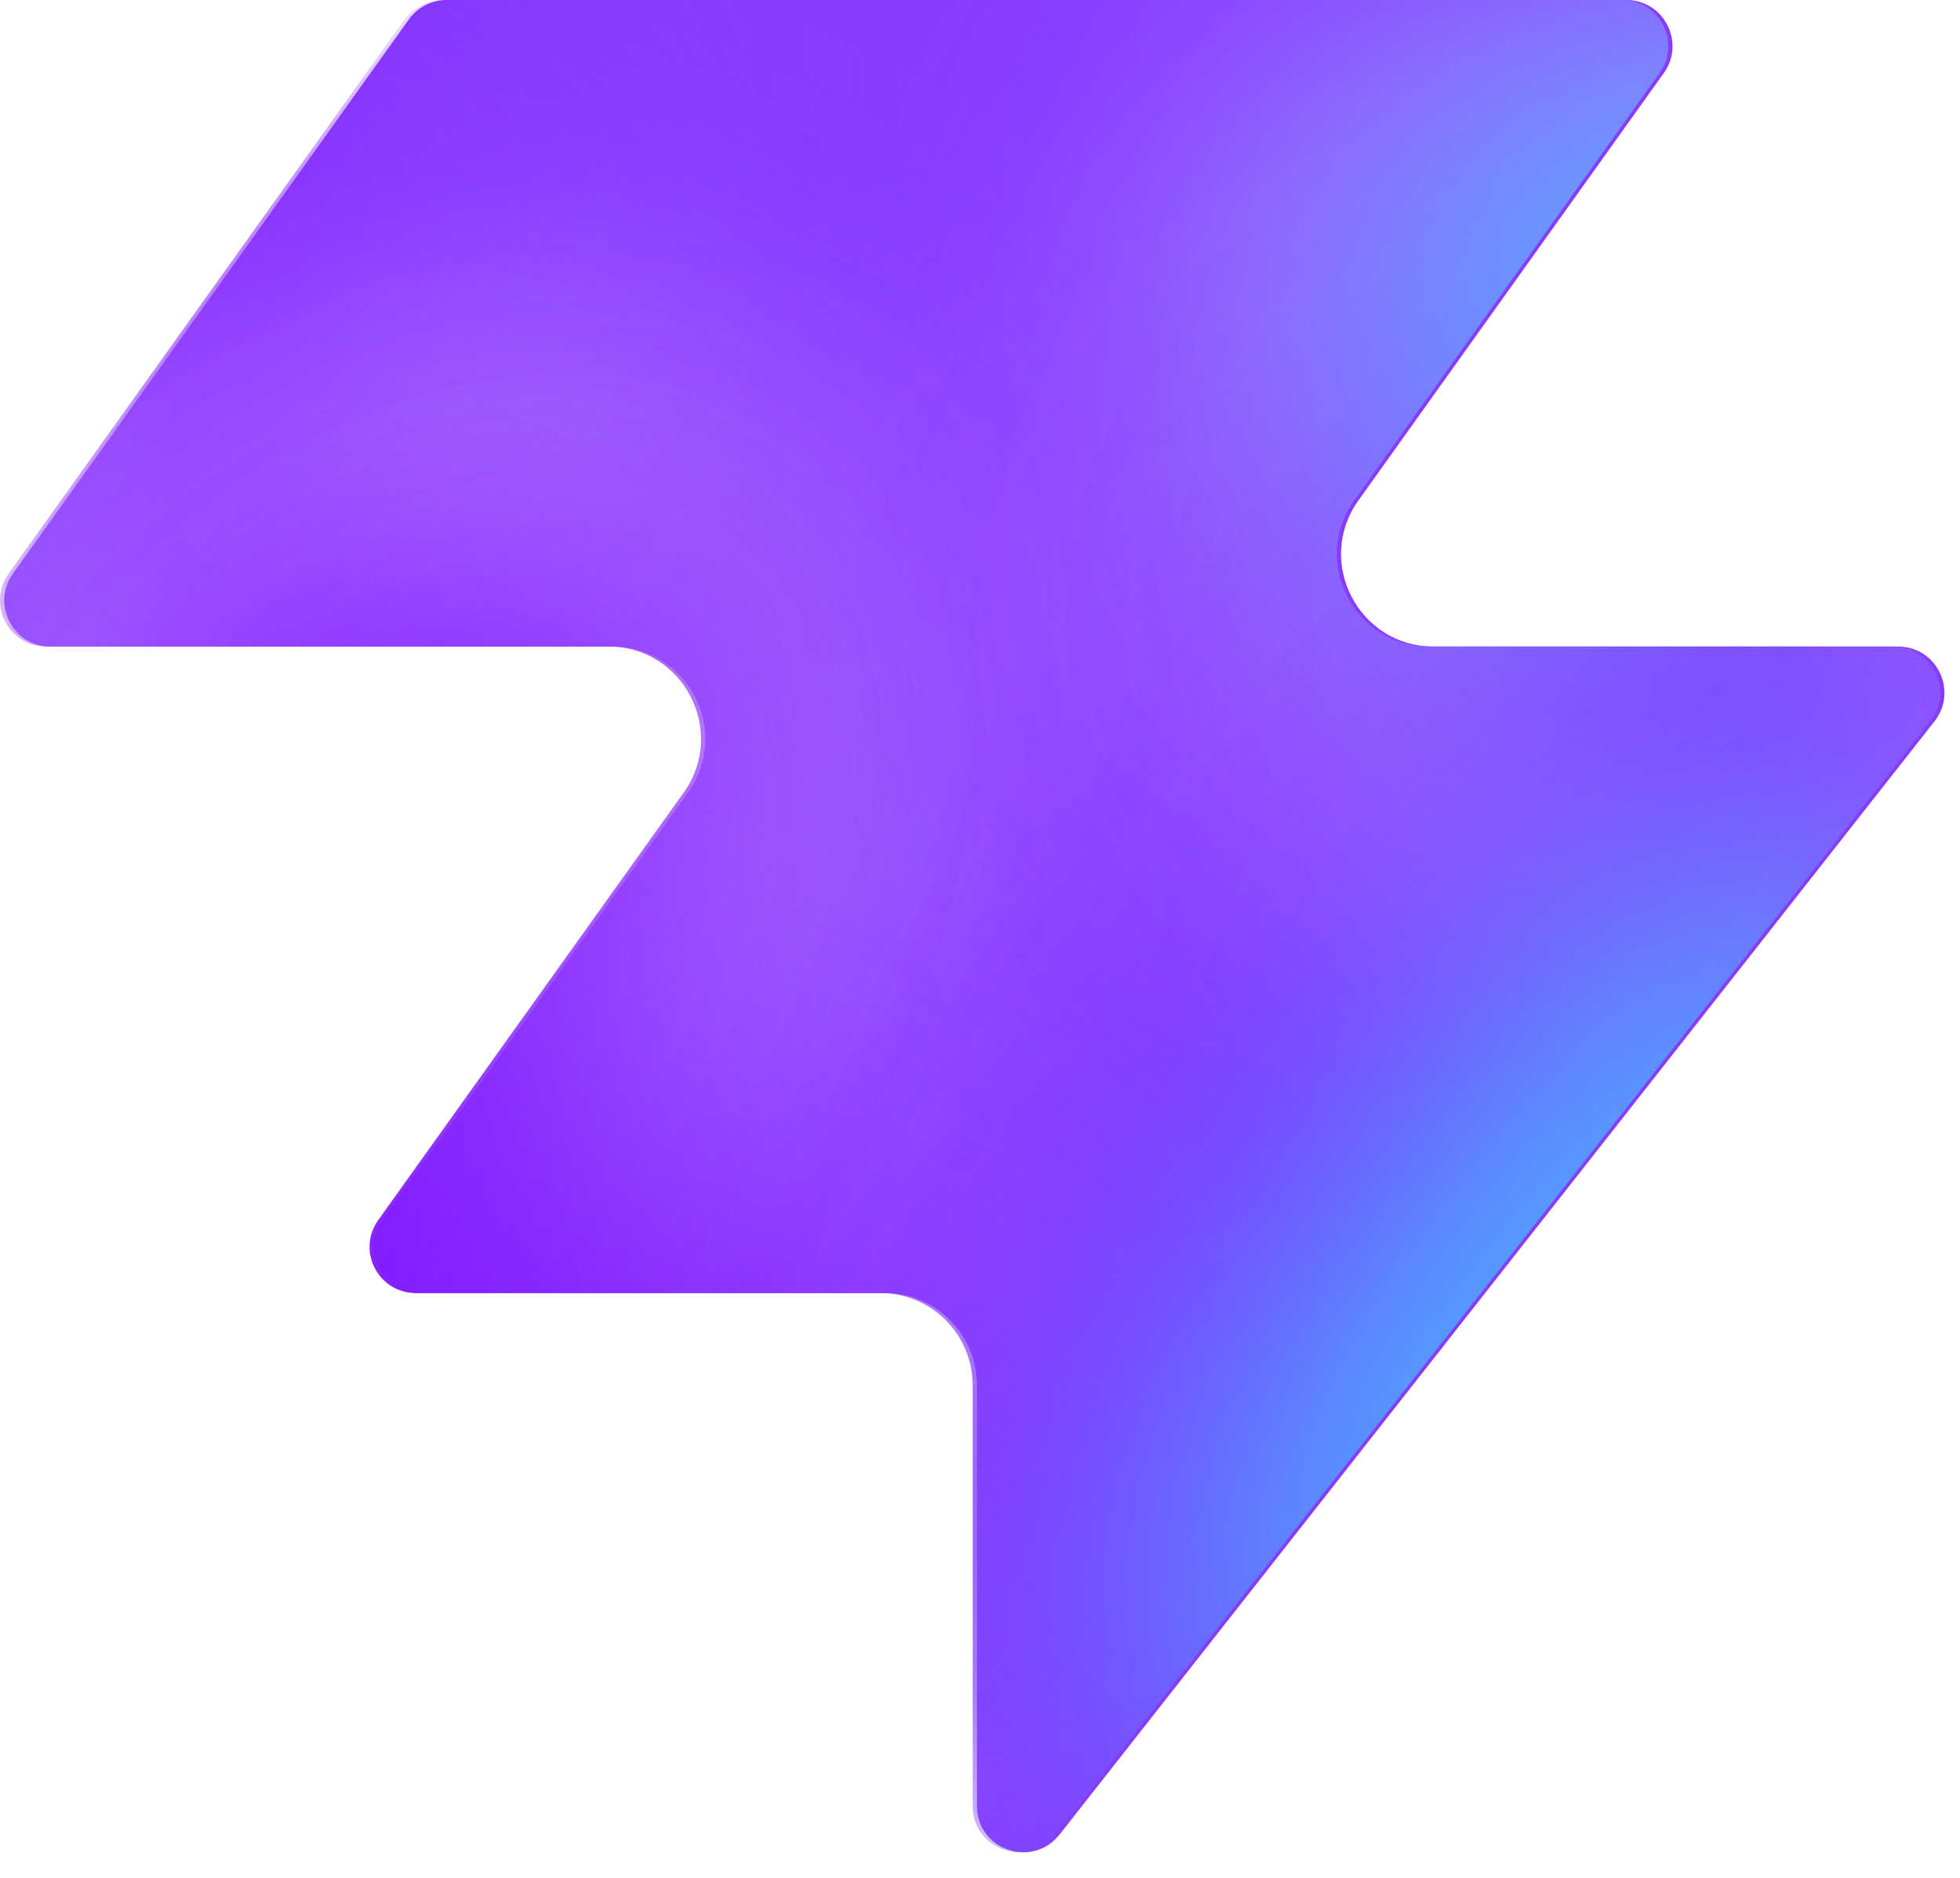
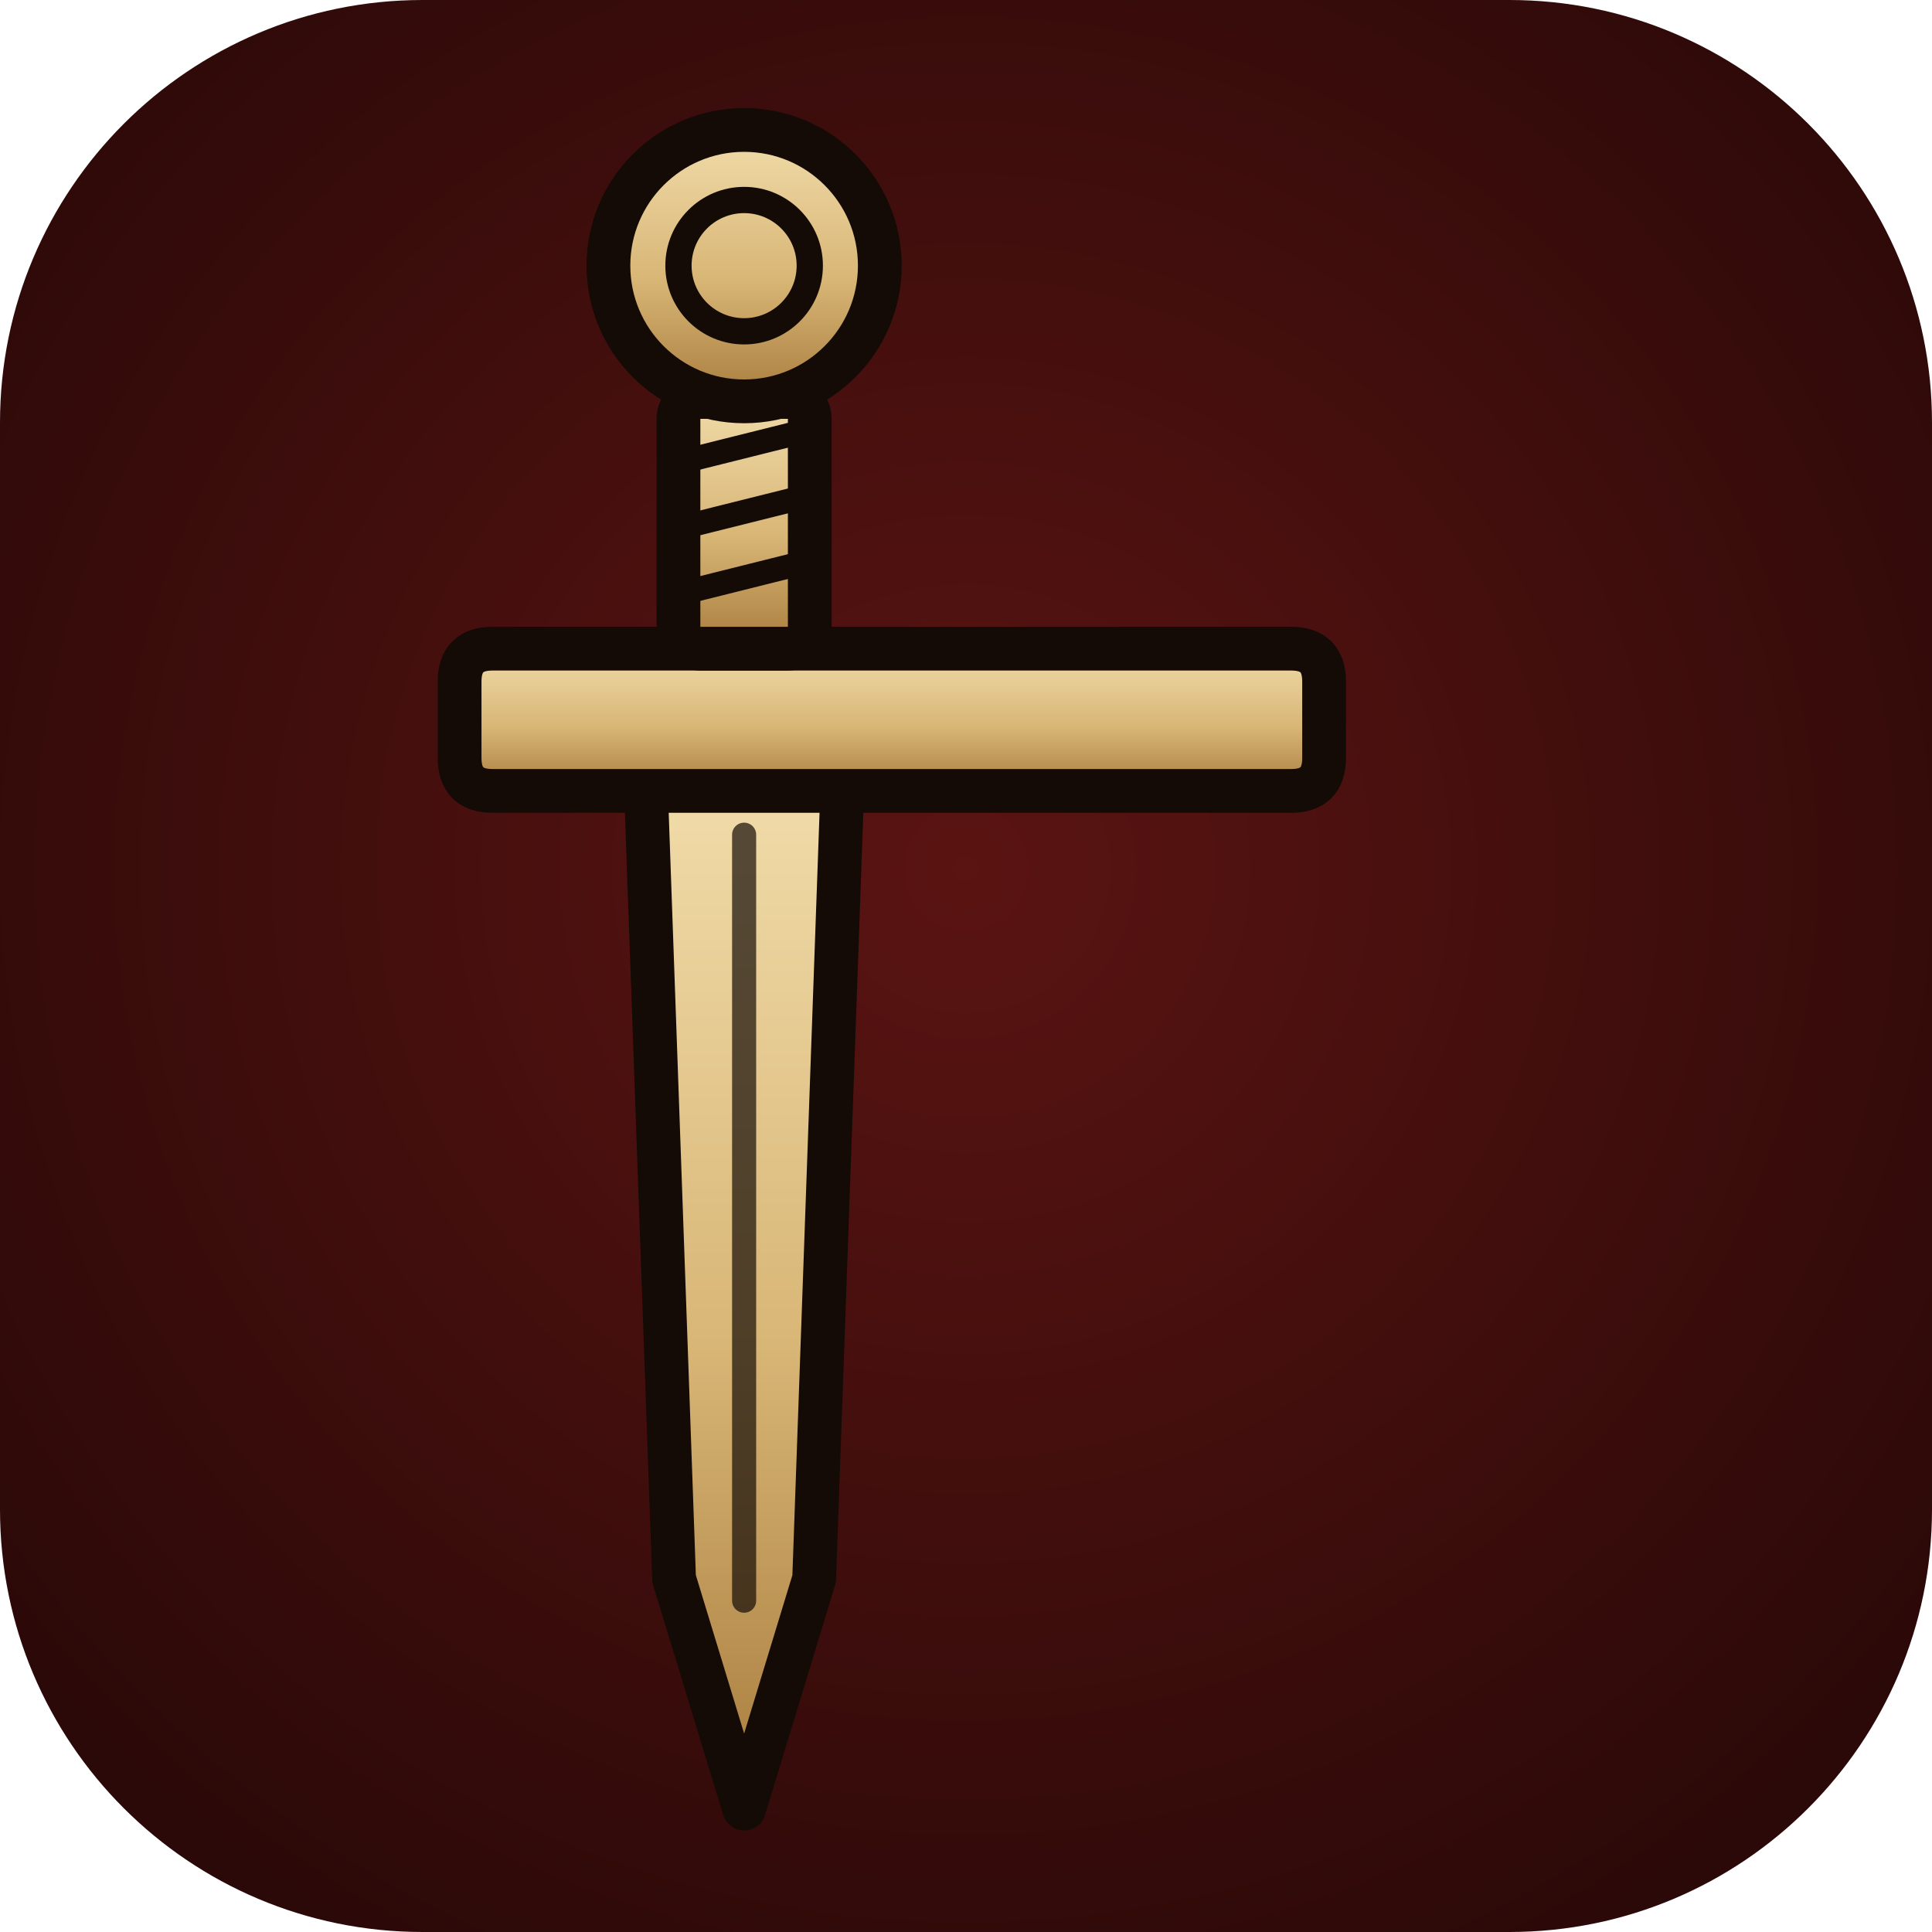
- <svg xmlns="http://www.w3.org/2000/svg" width="48" height="46" fill="none" viewBox="0 0 48 46">
-   <path fill="#863bff" d="M25.946 44.938c-.664.845-2.021.375-2.021-.698V33.937a2.26 2.26 0 0 0-2.262-2.262H10.287c-.92 0-1.456-1.04-.92-1.788l7.48-10.471c1.07-1.497 0-3.578-1.842-3.578H1.237c-.92 0-1.456-1.04-.92-1.788L10.013.474c.214-.297.556-.474.92-.474h28.894c.92 0 1.456 1.04.92 1.788l-7.48 10.471c-1.07 1.498 0 3.579 1.842 3.579h11.377c.943 0 1.473 1.088.89 1.83L25.947 44.94z" style="fill:#863bff;fill:color(display-p3 .525 .23 1);fill-opacity:1" />
-   <mask id="a" width="48" height="46" x="0" y="0" maskUnits="userSpaceOnUse" style="mask-type:alpha">
-     <path fill="#000" d="M25.842 44.938c-.664.844-2.021.375-2.021-.698V33.937a2.26 2.26 0 0 0-2.262-2.262H10.183c-.92 0-1.456-1.04-.92-1.788l7.48-10.471c1.07-1.498 0-3.579-1.842-3.579H1.133c-.92 0-1.456-1.04-.92-1.787L9.91.473c.214-.297.556-.474.92-.474h28.894c.92 0 1.456 1.04.92 1.788l-7.48 10.471c-1.07 1.498 0 3.578 1.842 3.578h11.377c.943 0 1.473 1.088.89 1.832L25.843 44.94z" style="fill:#000;fill-opacity:1" />
-   </mask>
-   <g mask="url(#a)">
-     <g filter="url(#b)">
-       <ellipse cx="5.508" cy="14.704" fill="#ede6ff" rx="5.508" ry="14.704" style="fill:#ede6ff;fill:color(display-p3 .927 .903 1);fill-opacity:1" transform="matrix(.00324 1 1 -.00324 -4.47 31.516)" />
-     </g>
-     <g filter="url(#c)">
-       <ellipse cx="10.399" cy="29.851" fill="#ede6ff" rx="10.399" ry="29.851" style="fill:#ede6ff;fill:color(display-p3 .927 .903 1);fill-opacity:1" transform="matrix(.00324 1 1 -.00324 -39.328 7.883)" />
-     </g>
-     <g filter="url(#d)">
-       <ellipse cx="5.508" cy="30.487" fill="#7e14ff" rx="5.508" ry="30.487" style="fill:#7e14ff;fill:color(display-p3 .492 .077 1);fill-opacity:1" transform="rotate(89.814 -25.913 -14.639)scale(1 -1)" />
-     </g>
-     <g filter="url(#e)">
-       <ellipse cx="5.508" cy="30.599" fill="#7e14ff" rx="5.508" ry="30.599" style="fill:#7e14ff;fill:color(display-p3 .492 .077 1);fill-opacity:1" transform="rotate(89.814 -32.644 -3.334)scale(1 -1)" />
-     </g>
-     <g filter="url(#f)">
-       <ellipse cx="5.508" cy="30.599" fill="#7e14ff" rx="5.508" ry="30.599" style="fill:#7e14ff;fill:color(display-p3 .492 .077 1);fill-opacity:1" transform="matrix(.00324 1 1 -.00324 -34.34 30.47)" />
-     </g>
-     <g filter="url(#g)">
-       <ellipse cx="14.072" cy="22.078" fill="#ede6ff" rx="14.072" ry="22.078" style="fill:#ede6ff;fill:color(display-p3 .927 .903 1);fill-opacity:1" transform="rotate(93.35 24.506 48.493)scale(-1 1)" />
-     </g>
-     <g filter="url(#h)">
-       <ellipse cx="3.47" cy="21.501" fill="#7e14ff" rx="3.47" ry="21.501" style="fill:#7e14ff;fill:color(display-p3 .492 .077 1);fill-opacity:1" transform="rotate(89.009 28.708 47.59)scale(-1 1)" />
-     </g>
-     <g filter="url(#i)">
-       <ellipse cx="3.47" cy="21.501" fill="#7e14ff" rx="3.47" ry="21.501" style="fill:#7e14ff;fill:color(display-p3 .492 .077 1);fill-opacity:1" transform="rotate(89.009 28.708 47.59)scale(-1 1)" />
-     </g>
-     <g filter="url(#j)">
-       <ellipse cx=".387" cy="8.972" fill="#7e14ff" rx="4.407" ry="29.108" style="fill:#7e14ff;fill:color(display-p3 .492 .077 1);fill-opacity:1" transform="rotate(39.51 .387 8.972)" />
-     </g>
-     <g filter="url(#k)">
-       <ellipse cx="47.523" cy="-6.092" fill="#7e14ff" rx="4.407" ry="29.108" style="fill:#7e14ff;fill:color(display-p3 .492 .077 1);fill-opacity:1" transform="rotate(37.892 47.523 -6.092)" />
-     </g>
-     <g filter="url(#l)">
-       <ellipse cx="41.412" cy="6.333" fill="#47bfff" rx="5.971" ry="9.665" style="fill:#47bfff;fill:color(display-p3 .28 .748 1);fill-opacity:1" transform="rotate(37.892 41.412 6.333)" />
-     </g>
-     <g filter="url(#m)">
-       <ellipse cx="-1.879" cy="38.332" fill="#7e14ff" rx="4.407" ry="29.108" style="fill:#7e14ff;fill:color(display-p3 .492 .077 1);fill-opacity:1" transform="rotate(37.892 -1.88 38.332)" />
-     </g>
-     <g filter="url(#n)">
-       <ellipse cx="-1.879" cy="38.332" fill="#7e14ff" rx="4.407" ry="29.108" style="fill:#7e14ff;fill:color(display-p3 .492 .077 1);fill-opacity:1" transform="rotate(37.892 -1.88 38.332)" />
-     </g>
-     <g filter="url(#o)">
-       <ellipse cx="35.651" cy="29.907" fill="#7e14ff" rx="4.407" ry="29.108" style="fill:#7e14ff;fill:color(display-p3 .492 .077 1);fill-opacity:1" transform="rotate(37.892 35.651 29.907)" />
-     </g>
-     <g filter="url(#p)">
-       <ellipse cx="38.418" cy="32.4" fill="#47bfff" rx="5.971" ry="15.297" style="fill:#47bfff;fill:color(display-p3 .28 .748 1);fill-opacity:1" transform="rotate(37.892 38.418 32.4)" />
-     </g>
+ <svg xmlns="http://www.w3.org/2000/svg" viewBox="0 0 64 64">
+   <defs>
+     <radialGradient id="f" cx="0.5" cy="0.45" r="0.7">
+       <stop offset="0" stop-color="#5a1412" />
+       <stop offset="1" stop-color="#260807" />
+     </radialGradient>
+     <linearGradient id="o" x1="0" y1="0" x2="0" y2="1">
+       <stop offset="0" stop-color="#f1dcaa" />
+       <stop offset="0.55" stop-color="#d8b676" />
+       <stop offset="1" stop-color="#a87c3d" />
+     </linearGradient>
+   </defs>
+   <rect width="64" height="64" rx="14" fill="url(#f)" />
+   <g transform="translate(14.5 3) scale(0.725)" stroke="#140b06" stroke-width="2" stroke-linejoin="round" stroke-linecap="round">
+     <path d="M9.5 31.5 H18.5 L17.2 68 L14 78.5 L10.8 68 Z" fill="url(#o)" />
+     <path d="M14 34 V69" fill="none" stroke-width="1.1" opacity="0.7" />
+     <path d="M2.5 25.5 H39 Q40.5 25.5 40.5 27 V30.5 Q40.5 32 39 32 H2.5 Q1 32 1 30.5 V27 Q1 25.5 2.5 25.5 Z" fill="url(#o)" />
+     <rect x="11" y="14" width="6" height="11.5" rx="1" fill="url(#o)" />
+     <path d="M11 17 L17 15.5 M11 20 L17 18.5 M11 23 L17 21.5" fill="none" stroke-width="1.1" />
+     <circle cx="14" cy="8" r="6.2" fill="url(#o)" />
+     <circle cx="14" cy="8" r="3" fill="none" stroke-width="1.2" />
  </g>
-   <defs>
-     <filter id="b" width="60.045" height="41.654" x="-19.77" y="16.149" color-interpolation-filters="sRGB" filterUnits="userSpaceOnUse">
-       <feFlood flood-opacity="0" result="BackgroundImageFix" />
-       <feBlend in="SourceGraphic" in2="BackgroundImageFix" result="shape" />
-       <feGaussianBlur result="effect1_foregroundBlur_2002_17158" stdDeviation="7.659" />
-     </filter>
-     <filter id="c" width="90.34" height="51.437" x="-54.613" y="-7.533" color-interpolation-filters="sRGB" filterUnits="userSpaceOnUse">
-       <feFlood flood-opacity="0" result="BackgroundImageFix" />
-       <feBlend in="SourceGraphic" in2="BackgroundImageFix" result="shape" />
-       <feGaussianBlur result="effect1_foregroundBlur_2002_17158" stdDeviation="7.659" />
-     </filter>
-     <filter id="d" width="79.355" height="29.4" x="-49.64" y="2.03" color-interpolation-filters="sRGB" filterUnits="userSpaceOnUse">
-       <feFlood flood-opacity="0" result="BackgroundImageFix" />
-       <feBlend in="SourceGraphic" in2="BackgroundImageFix" result="shape" />
-       <feGaussianBlur result="effect1_foregroundBlur_2002_17158" stdDeviation="4.596" />
-     </filter>
-     <filter id="e" width="79.579" height="29.4" x="-45.045" y="20.029" color-interpolation-filters="sRGB" filterUnits="userSpaceOnUse">
-       <feFlood flood-opacity="0" result="BackgroundImageFix" />
-       <feBlend in="SourceGraphic" in2="BackgroundImageFix" result="shape" />
-       <feGaussianBlur result="effect1_foregroundBlur_2002_17158" stdDeviation="4.596" />
-     </filter>
-     <filter id="f" width="79.579" height="29.4" x="-43.513" y="21.178" color-interpolation-filters="sRGB" filterUnits="userSpaceOnUse">
-       <feFlood flood-opacity="0" result="BackgroundImageFix" />
-       <feBlend in="SourceGraphic" in2="BackgroundImageFix" result="shape" />
-       <feGaussianBlur result="effect1_foregroundBlur_2002_17158" stdDeviation="4.596" />
-     </filter>
-     <filter id="g" width="74.749" height="58.852" x="15.756" y="-17.901" color-interpolation-filters="sRGB" filterUnits="userSpaceOnUse">
-       <feFlood flood-opacity="0" result="BackgroundImageFix" />
-       <feBlend in="SourceGraphic" in2="BackgroundImageFix" result="shape" />
-       <feGaussianBlur result="effect1_foregroundBlur_2002_17158" stdDeviation="7.659" />
-     </filter>
-     <filter id="h" width="61.377" height="25.362" x="23.548" y="2.284" color-interpolation-filters="sRGB" filterUnits="userSpaceOnUse">
-       <feFlood flood-opacity="0" result="BackgroundImageFix" />
-       <feBlend in="SourceGraphic" in2="BackgroundImageFix" result="shape" />
-       <feGaussianBlur result="effect1_foregroundBlur_2002_17158" stdDeviation="4.596" />
-     </filter>
-     <filter id="i" width="61.377" height="25.362" x="23.548" y="2.284" color-interpolation-filters="sRGB" filterUnits="userSpaceOnUse">
-       <feFlood flood-opacity="0" result="BackgroundImageFix" />
-       <feBlend in="SourceGraphic" in2="BackgroundImageFix" result="shape" />
-       <feGaussianBlur result="effect1_foregroundBlur_2002_17158" stdDeviation="4.596" />
-     </filter>
-     <filter id="j" width="56.045" height="63.649" x="-27.636" y="-22.853" color-interpolation-filters="sRGB" filterUnits="userSpaceOnUse">
-       <feFlood flood-opacity="0" result="BackgroundImageFix" />
-       <feBlend in="SourceGraphic" in2="BackgroundImageFix" result="shape" />
-       <feGaussianBlur result="effect1_foregroundBlur_2002_17158" stdDeviation="4.596" />
-     </filter>
-     <filter id="k" width="54.814" height="64.646" x="20.116" y="-38.415" color-interpolation-filters="sRGB" filterUnits="userSpaceOnUse">
-       <feFlood flood-opacity="0" result="BackgroundImageFix" />
-       <feBlend in="SourceGraphic" in2="BackgroundImageFix" result="shape" />
-       <feGaussianBlur result="effect1_foregroundBlur_2002_17158" stdDeviation="4.596" />
-     </filter>
-     <filter id="l" width="33.541" height="35.313" x="24.641" y="-11.323" color-interpolation-filters="sRGB" filterUnits="userSpaceOnUse">
-       <feFlood flood-opacity="0" result="BackgroundImageFix" />
-       <feBlend in="SourceGraphic" in2="BackgroundImageFix" result="shape" />
-       <feGaussianBlur result="effect1_foregroundBlur_2002_17158" stdDeviation="4.596" />
-     </filter>
-     <filter id="m" width="54.814" height="64.646" x="-29.286" y="6.009" color-interpolation-filters="sRGB" filterUnits="userSpaceOnUse">
-       <feFlood flood-opacity="0" result="BackgroundImageFix" />
-       <feBlend in="SourceGraphic" in2="BackgroundImageFix" result="shape" />
-       <feGaussianBlur result="effect1_foregroundBlur_2002_17158" stdDeviation="4.596" />
-     </filter>
-     <filter id="n" width="54.814" height="64.646" x="-29.286" y="6.009" color-interpolation-filters="sRGB" filterUnits="userSpaceOnUse">
-       <feFlood flood-opacity="0" result="BackgroundImageFix" />
-       <feBlend in="SourceGraphic" in2="BackgroundImageFix" result="shape" />
-       <feGaussianBlur result="effect1_foregroundBlur_2002_17158" stdDeviation="4.596" />
-     </filter>
-     <filter id="o" width="54.814" height="64.646" x="8.244" y="-2.416" color-interpolation-filters="sRGB" filterUnits="userSpaceOnUse">
-       <feFlood flood-opacity="0" result="BackgroundImageFix" />
-       <feBlend in="SourceGraphic" in2="BackgroundImageFix" result="shape" />
-       <feGaussianBlur result="effect1_foregroundBlur_2002_17158" stdDeviation="4.596" />
-     </filter>
-     <filter id="p" width="39.409" height="43.623" x="18.713" y="10.588" color-interpolation-filters="sRGB" filterUnits="userSpaceOnUse">
-       <feFlood flood-opacity="0" result="BackgroundImageFix" />
-       <feBlend in="SourceGraphic" in2="BackgroundImageFix" result="shape" />
-       <feGaussianBlur result="effect1_foregroundBlur_2002_17158" stdDeviation="4.596" />
-     </filter>
-   </defs>
</svg>
